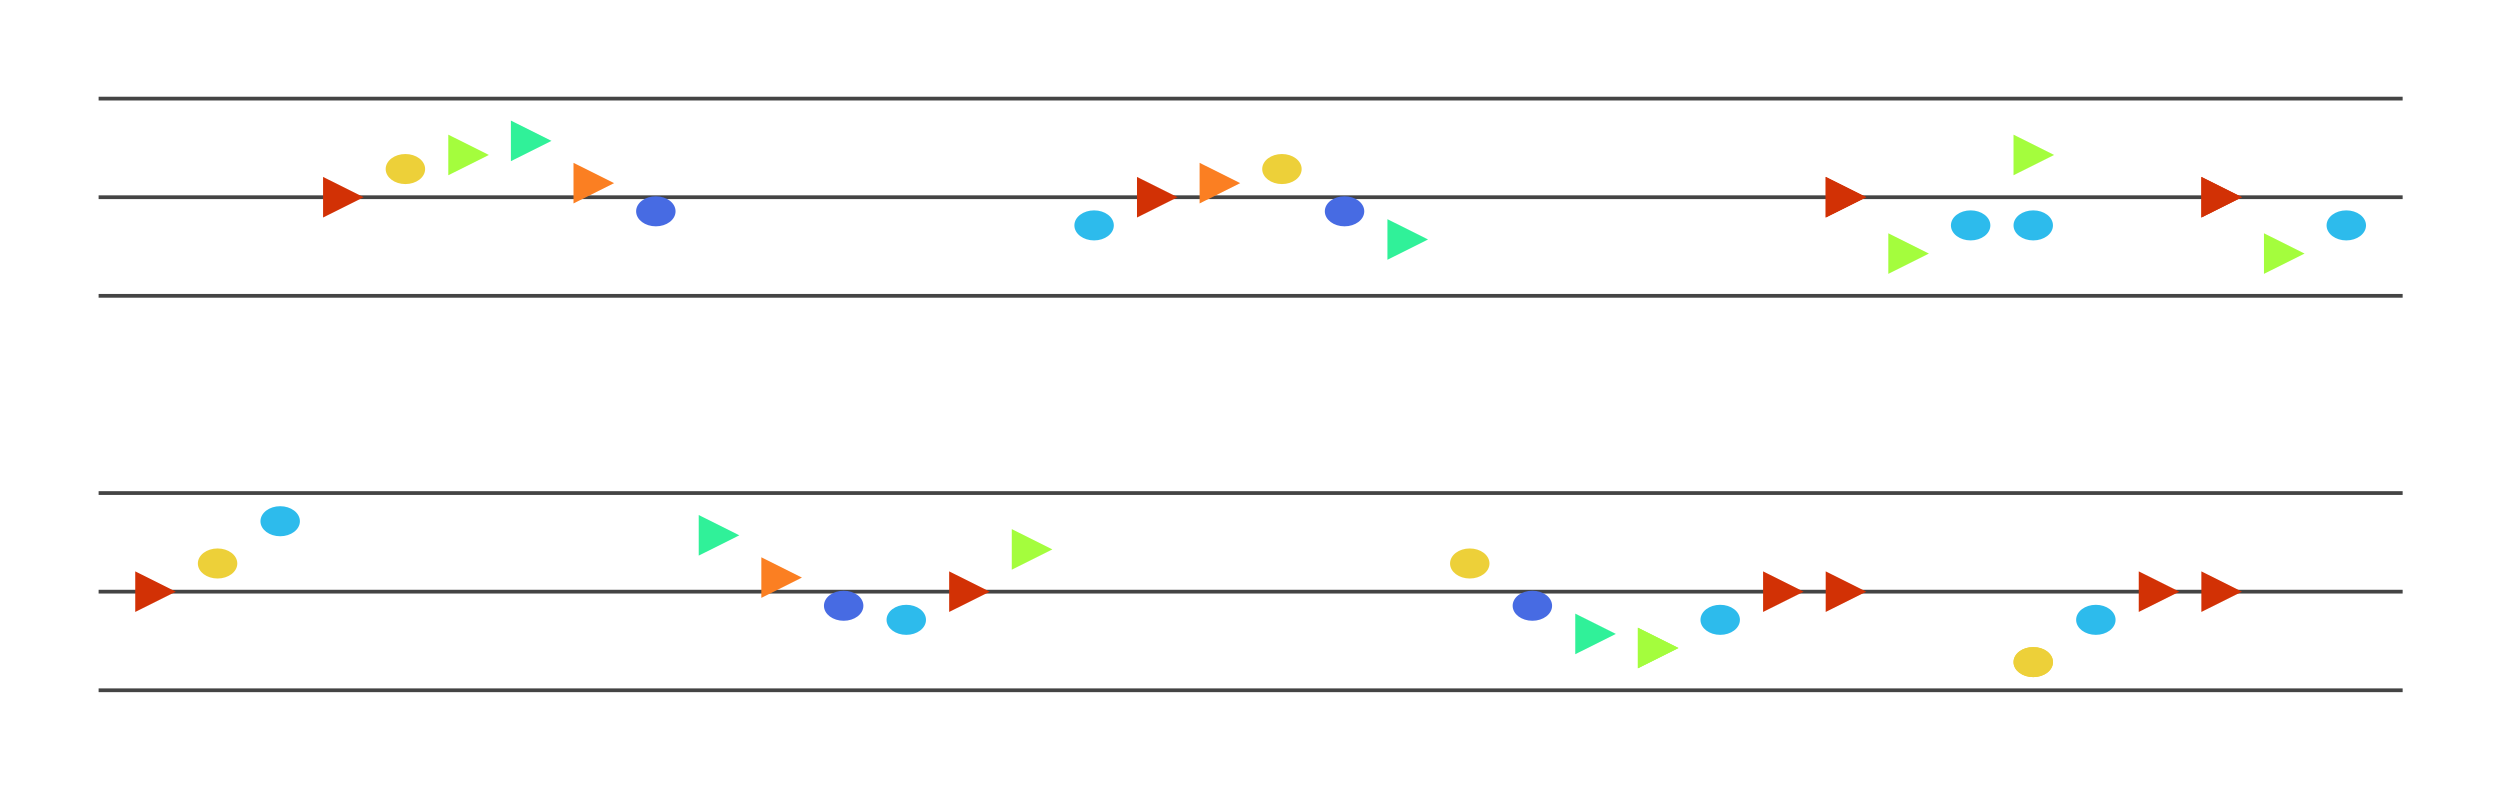
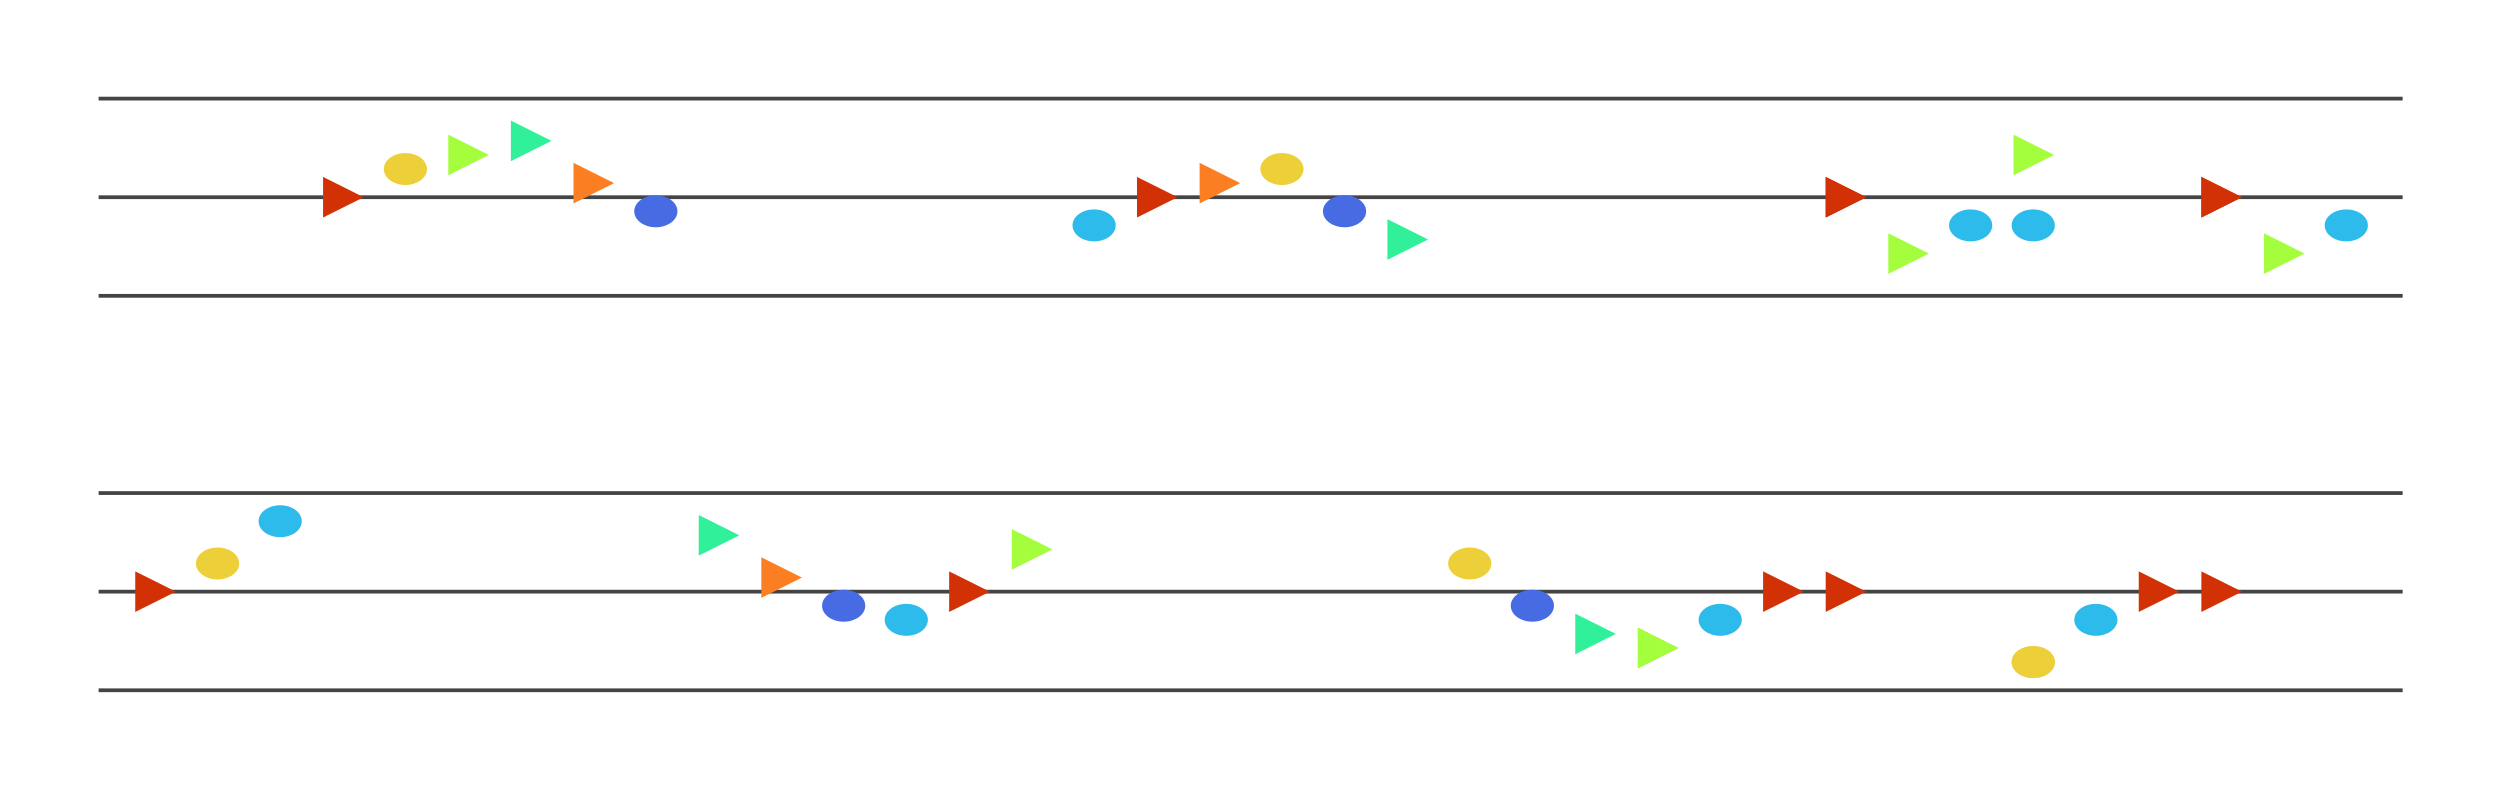
<svg xmlns="http://www.w3.org/2000/svg" baseProfile="full" height="420" style="background-color: black;" version="1.1" width="1331">
  <defs />
  <line stroke="#444444" stroke-opacity="1.0" stroke-width="2" transform="translate(52.5,52.5)" x1="0" x2="1226.667" y1="52.5" y2="52.5" />
  <line stroke="#444444" stroke-opacity="1.0" stroke-width="2" transform="translate(52.5,52.5)" x1="0" x2="1226.667" y1="0.0" y2="0.0" />
  <line stroke="#444444" stroke-opacity="1.0" stroke-width="2" transform="translate(52.5,52.5)" x1="0" x2="1226.667" y1="105.0" y2="105.0" />
  <polygon fill="rgb(210,49,5)" points="120.0,42.5 120.0,62.5 140.0,52.5" stroke="rgb(210,49,5)" transform="translate(52.5,52.5)" />
-   <ellipse cx="163.333" cy="37.5" fill="rgb(237,208,57)" rx="10" ry="7.5" stroke="rgb(237,208,57)" transform="rotate(0,163.3333,37.5) translate(52.5,52.5)" />
+   <ellipse cx="163.333" cy="37.5" fill="rgb(237,208,57)" rx="11.0" ry="8.0" stroke="rgb(237,208,57)" transform="rotate(0,163.3333,37.5) translate(52.5,52.5)" />
  <polygon fill="rgb(164,253,61)" points="186.667,20.0 186.667,40.0 206.667,30.0" stroke="rgb(164,253,61)" transform="translate(52.5,52.5)" />
  <polygon fill="rgb(48,241,153)" points="220.0,12.5 220.0,32.5 240.0,22.5" stroke="rgb(48,241,153)" transform="translate(52.5,52.5)" />
  <polygon fill="rgb(251,127,34)" points="253.333,35.0 253.333,55.0 273.333,45.0" stroke="rgb(251,127,34)" transform="translate(52.5,52.5)" />
-   <ellipse cx="296.667" cy="60.0" fill="rgb(71,107,227)" rx="10" ry="7.5" stroke="rgb(71,107,227)" transform="rotate(0,296.6667,60.0) translate(52.5,52.5)" />
-   <ellipse cx="530.0" cy="67.5" fill="rgb(45,187,236)" rx="10" ry="7.5" stroke="rgb(45,187,236)" transform="rotate(0,530.0,67.5) translate(52.5,52.5)" />
+   <ellipse cx="296.667" cy="60.0" fill="rgb(71,107,227)" rx="11.0" ry="8.0" stroke="rgb(71,107,227)" transform="rotate(0,296.6667,60.0) translate(52.5,52.5)" />
+   <ellipse cx="530.0" cy="67.5" fill="rgb(45,187,236)" rx="11.0" ry="8.0" stroke="rgb(45,187,236)" transform="rotate(0,530.0,67.5) translate(52.5,52.5)" />
  <polygon fill="rgb(210,49,5)" points="553.333,42.5 553.333,62.5 573.333,52.5" stroke="rgb(210,49,5)" transform="translate(52.5,52.5)" />
  <polygon fill="rgb(251,127,34)" points="586.667,35.0 586.667,55.0 606.667,45.0" stroke="rgb(251,127,34)" transform="translate(52.5,52.5)" />
-   <ellipse cx="630.0" cy="37.5" fill="rgb(237,208,57)" rx="10" ry="7.5" stroke="rgb(237,208,57)" transform="rotate(0,630.0,37.5) translate(52.5,52.5)" />
-   <ellipse cx="663.333" cy="60.0" fill="rgb(71,107,227)" rx="10" ry="7.5" stroke="rgb(71,107,227)" transform="rotate(0,663.3333,60.0) translate(52.5,52.5)" />
+   <ellipse cx="630.0" cy="37.5" fill="rgb(237,208,57)" rx="11.0" ry="8.0" stroke="rgb(237,208,57)" transform="rotate(0,630.0,37.5) translate(52.5,52.5)" />
+   <ellipse cx="663.333" cy="60.0" fill="rgb(71,107,227)" rx="11.0" ry="8.0" stroke="rgb(71,107,227)" transform="rotate(0,663.3333,60.0) translate(52.5,52.5)" />
  <polygon fill="rgb(48,241,153)" points="686.667,65.0 686.667,85.0 706.667,75.0" stroke="rgb(48,241,153)" transform="translate(52.5,52.5)" />
  <polygon fill="rgb(210,49,5)" points="920.0,42.5 920.0,62.5 940.0,52.5" stroke="rgb(210,49,5)" transform="translate(52.5,52.5)" />
  <polygon fill="rgb(210,49,5)" points="920.0,42.5 920.0,62.5 940.0,52.5" stroke="rgb(210,49,5)" transform="translate(52.5,52.5)" />
  <polygon fill="rgb(164,253,61)" points="953.333,72.5 953.333,92.5 973.333,82.5" stroke="rgb(164,253,61)" transform="translate(52.5,52.5)" />
-   <ellipse cx="996.667" cy="67.5" fill="rgb(45,187,236)" rx="10" ry="7.5" stroke="rgb(45,187,236)" transform="rotate(0,996.6667,67.5) translate(52.5,52.5)" />
+   <ellipse cx="996.667" cy="67.5" fill="rgb(45,187,236)" rx="11.0" ry="8.0" stroke="rgb(45,187,236)" transform="rotate(0,996.6667,67.5) translate(52.5,52.5)" />
  <polygon fill="rgb(164,253,61)" points="1020.0,20.0 1020.0,40.0 1040.0,30.0" stroke="rgb(164,253,61)" transform="translate(52.5,52.5)" />
-   <ellipse cx="1030.0" cy="67.5" fill="rgb(45,187,236)" rx="10" ry="7.5" stroke="rgb(45,187,236)" transform="rotate(0,1030.0,67.5) translate(52.5,52.5)" />
+   <ellipse cx="1030.0" cy="67.5" fill="rgb(45,187,236)" rx="11.0" ry="8.0" stroke="rgb(45,187,236)" transform="rotate(0,1030.0,67.5) translate(52.5,52.5)" />
  <polygon fill="rgb(210,49,5)" points="1120.0,42.5 1120.0,62.5 1140.0,52.5" stroke="rgb(210,49,5)" transform="translate(52.5,52.5)" />
  <polygon fill="rgb(210,49,5)" points="1120.0,42.5 1120.0,62.5 1140.0,52.5" stroke="rgb(210,49,5)" transform="translate(52.5,52.5)" />
  <polygon fill="rgb(164,253,61)" points="1153.333,72.5 1153.333,92.5 1173.333,82.5" stroke="rgb(164,253,61)" transform="translate(52.5,52.5)" />
-   <ellipse cx="1196.667" cy="67.5" fill="rgb(45,187,236)" rx="10" ry="7.5" stroke="rgb(45,187,236)" transform="rotate(0,1196.667,67.5) translate(52.5,52.5)" />
+   <ellipse cx="1196.667" cy="67.5" fill="rgb(45,187,236)" rx="11.0" ry="8.0" stroke="rgb(45,187,236)" transform="rotate(0,1196.667,67.5) translate(52.5,52.5)" />
  <line stroke="#444444" stroke-opacity="1.0" stroke-width="2" transform="translate(52.5,52.5)" x1="0" x2="1226.667" y1="262.5" y2="262.5" />
  <line stroke="#444444" stroke-opacity="1.0" stroke-width="2" transform="translate(52.5,52.5)" x1="0" x2="1226.667" y1="210.0" y2="210.0" />
  <line stroke="#444444" stroke-opacity="1.0" stroke-width="2" transform="translate(52.5,52.5)" x1="0" x2="1226.667" y1="315.0" y2="315.0" />
  <polygon fill="rgb(210,49,5)" points="20.0,252.5 20.0,272.5 40.0,262.5" stroke="rgb(210,49,5)" transform="translate(52.5,52.5)" />
-   <ellipse cx="63.333" cy="247.5" fill="rgb(237,208,57)" rx="10" ry="7.5" stroke="rgb(237,208,57)" transform="rotate(0,63.33333,247.5) translate(52.5,52.5)" />
-   <ellipse cx="96.667" cy="225.0" fill="rgb(45,187,236)" rx="10" ry="7.5" stroke="rgb(45,187,236)" transform="rotate(0,96.66667,225.0) translate(52.5,52.5)" />
+   <ellipse cx="63.333" cy="247.5" fill="rgb(237,208,57)" rx="11.0" ry="8.0" stroke="rgb(237,208,57)" transform="rotate(0,63.33333,247.5) translate(52.5,52.5)" />
+   <ellipse cx="96.667" cy="225.0" fill="rgb(45,187,236)" rx="11.0" ry="8.0" stroke="rgb(45,187,236)" transform="rotate(0,96.66667,225.0) translate(52.5,52.5)" />
  <polygon fill="rgb(48,241,153)" points="320.0,222.5 320.0,242.5 340.0,232.5" stroke="rgb(48,241,153)" transform="translate(52.5,52.5)" />
  <polygon fill="rgb(251,127,34)" points="353.333,245.0 353.333,265.0 373.333,255.0" stroke="rgb(251,127,34)" transform="translate(52.5,52.5)" />
-   <ellipse cx="396.667" cy="270.0" fill="rgb(71,107,227)" rx="10" ry="7.5" stroke="rgb(71,107,227)" transform="rotate(0,396.6667,270.0) translate(52.5,52.5)" />
-   <ellipse cx="430.0" cy="277.5" fill="rgb(45,187,236)" rx="10" ry="7.5" stroke="rgb(45,187,236)" transform="rotate(0,430.0,277.5) translate(52.5,52.5)" />
+   <ellipse cx="396.667" cy="270.0" fill="rgb(71,107,227)" rx="11.0" ry="8.0" stroke="rgb(71,107,227)" transform="rotate(0,396.6667,270.0) translate(52.5,52.5)" />
+   <ellipse cx="430.0" cy="277.5" fill="rgb(45,187,236)" rx="11.0" ry="8.0" stroke="rgb(45,187,236)" transform="rotate(0,430.0,277.5) translate(52.5,52.5)" />
  <polygon fill="rgb(210,49,5)" points="453.333,252.5 453.333,272.5 473.333,262.5" stroke="rgb(210,49,5)" transform="translate(52.5,52.5)" />
  <polygon fill="rgb(164,253,61)" points="486.667,230.0 486.667,250.0 506.667,240.0" stroke="rgb(164,253,61)" transform="translate(52.5,52.5)" />
-   <ellipse cx="730.0" cy="247.5" fill="rgb(237,208,57)" rx="10" ry="7.5" stroke="rgb(237,208,57)" transform="rotate(0,730.0,247.5) translate(52.5,52.5)" />
-   <ellipse cx="763.333" cy="270.0" fill="rgb(71,107,227)" rx="10" ry="7.5" stroke="rgb(71,107,227)" transform="rotate(0,763.3333,270.0) translate(52.5,52.5)" />
+   <ellipse cx="730.0" cy="247.5" fill="rgb(237,208,57)" rx="11.0" ry="8.0" stroke="rgb(237,208,57)" transform="rotate(0,730.0,247.5) translate(52.5,52.5)" />
+   <ellipse cx="763.333" cy="270.0" fill="rgb(71,107,227)" rx="11.0" ry="8.0" stroke="rgb(71,107,227)" transform="rotate(0,763.3333,270.0) translate(52.5,52.5)" />
  <polygon fill="rgb(48,241,153)" points="786.667,275.0 786.667,295.0 806.667,285.0" stroke="rgb(48,241,153)" transform="translate(52.5,52.5)" />
  <polygon fill="rgb(164,253,61)" points="820.0,282.5 820.0,302.5 840.0,292.5" stroke="rgb(164,253,61)" transform="translate(52.5,52.5)" />
  <polygon fill="rgb(164,253,61)" points="820.0,282.5 820.0,302.5 840.0,292.5" stroke="rgb(164,253,61)" transform="translate(52.5,52.5)" />
-   <ellipse cx="863.333" cy="277.5" fill="rgb(45,187,236)" rx="10" ry="7.5" stroke="rgb(45,187,236)" transform="rotate(0,863.3333,277.5) translate(52.5,52.5)" />
+   <ellipse cx="863.333" cy="277.5" fill="rgb(45,187,236)" rx="11.0" ry="8.0" stroke="rgb(45,187,236)" transform="rotate(0,863.3333,277.5) translate(52.5,52.5)" />
  <polygon fill="rgb(210,49,5)" points="886.667,252.5 886.667,272.5 906.667,262.5" stroke="rgb(210,49,5)" transform="translate(52.5,52.5)" />
  <polygon fill="rgb(210,49,5)" points="920.0,252.5 920.0,272.5 940.0,262.5" stroke="rgb(210,49,5)" transform="translate(52.5,52.5)" />
-   <ellipse cx="1030.0" cy="300.0" fill="rgb(237,208,57)" rx="10" ry="7.5" stroke="rgb(237,208,57)" transform="rotate(0,1030.0,300.0) translate(52.5,52.5)" />
-   <ellipse cx="1030.0" cy="300.0" fill="rgb(237,208,57)" rx="10" ry="7.5" stroke="rgb(237,208,57)" transform="rotate(0,1030.0,300.0) translate(52.5,52.5)" />
-   <ellipse cx="1063.333" cy="277.5" fill="rgb(45,187,236)" rx="10" ry="7.5" stroke="rgb(45,187,236)" transform="rotate(0,1063.333,277.5) translate(52.5,52.5)" />
+   <ellipse cx="1030.0" cy="300.0" fill="rgb(237,208,57)" rx="11.0" ry="8.0" stroke="rgb(237,208,57)" transform="rotate(0,1030.0,300.0) translate(52.5,52.5)" />
+   <ellipse cx="1030.0" cy="300.0" fill="rgb(237,208,57)" rx="11.0" ry="8.0" stroke="rgb(237,208,57)" transform="rotate(0,1030.0,300.0) translate(52.5,52.5)" />
+   <ellipse cx="1063.333" cy="277.5" fill="rgb(45,187,236)" rx="11.0" ry="8.0" stroke="rgb(45,187,236)" transform="rotate(0,1063.333,277.5) translate(52.5,52.5)" />
  <polygon fill="rgb(210,49,5)" points="1086.667,252.5 1086.667,272.5 1106.667,262.5" stroke="rgb(210,49,5)" transform="translate(52.5,52.5)" />
  <polygon fill="rgb(210,49,5)" points="1120.0,252.5 1120.0,272.5 1140.0,262.5" stroke="rgb(210,49,5)" transform="translate(52.5,52.5)" />
</svg>
